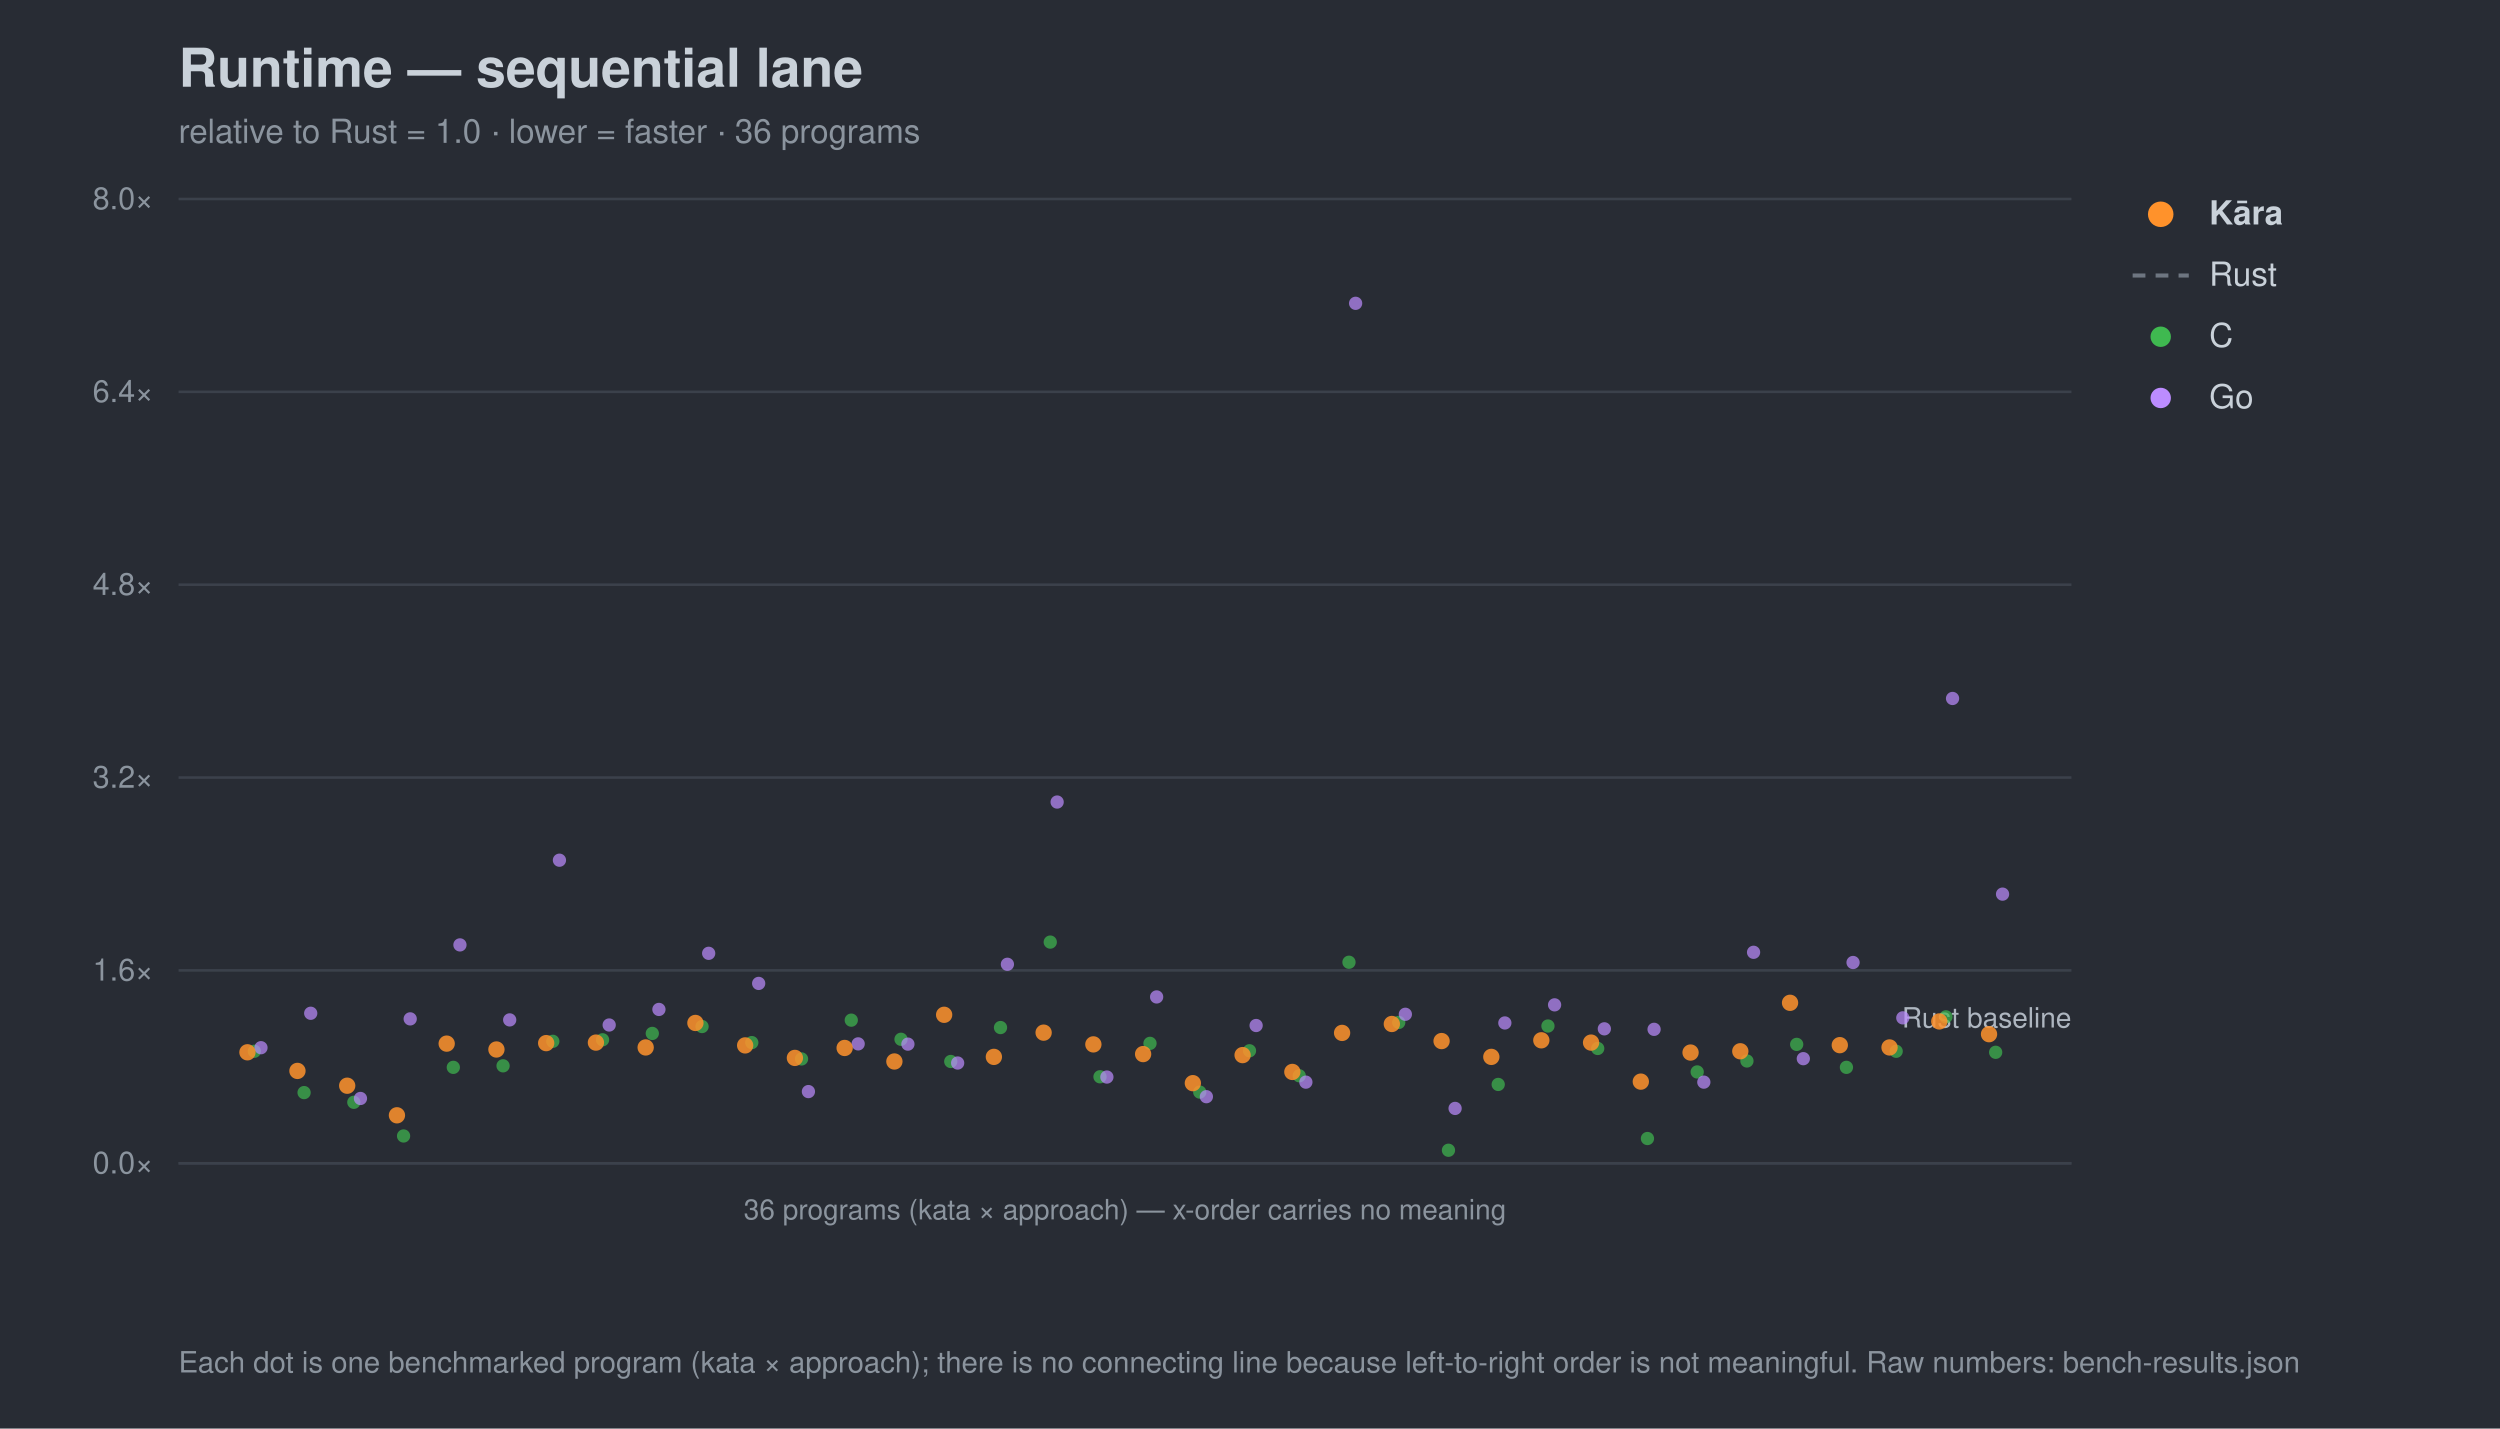
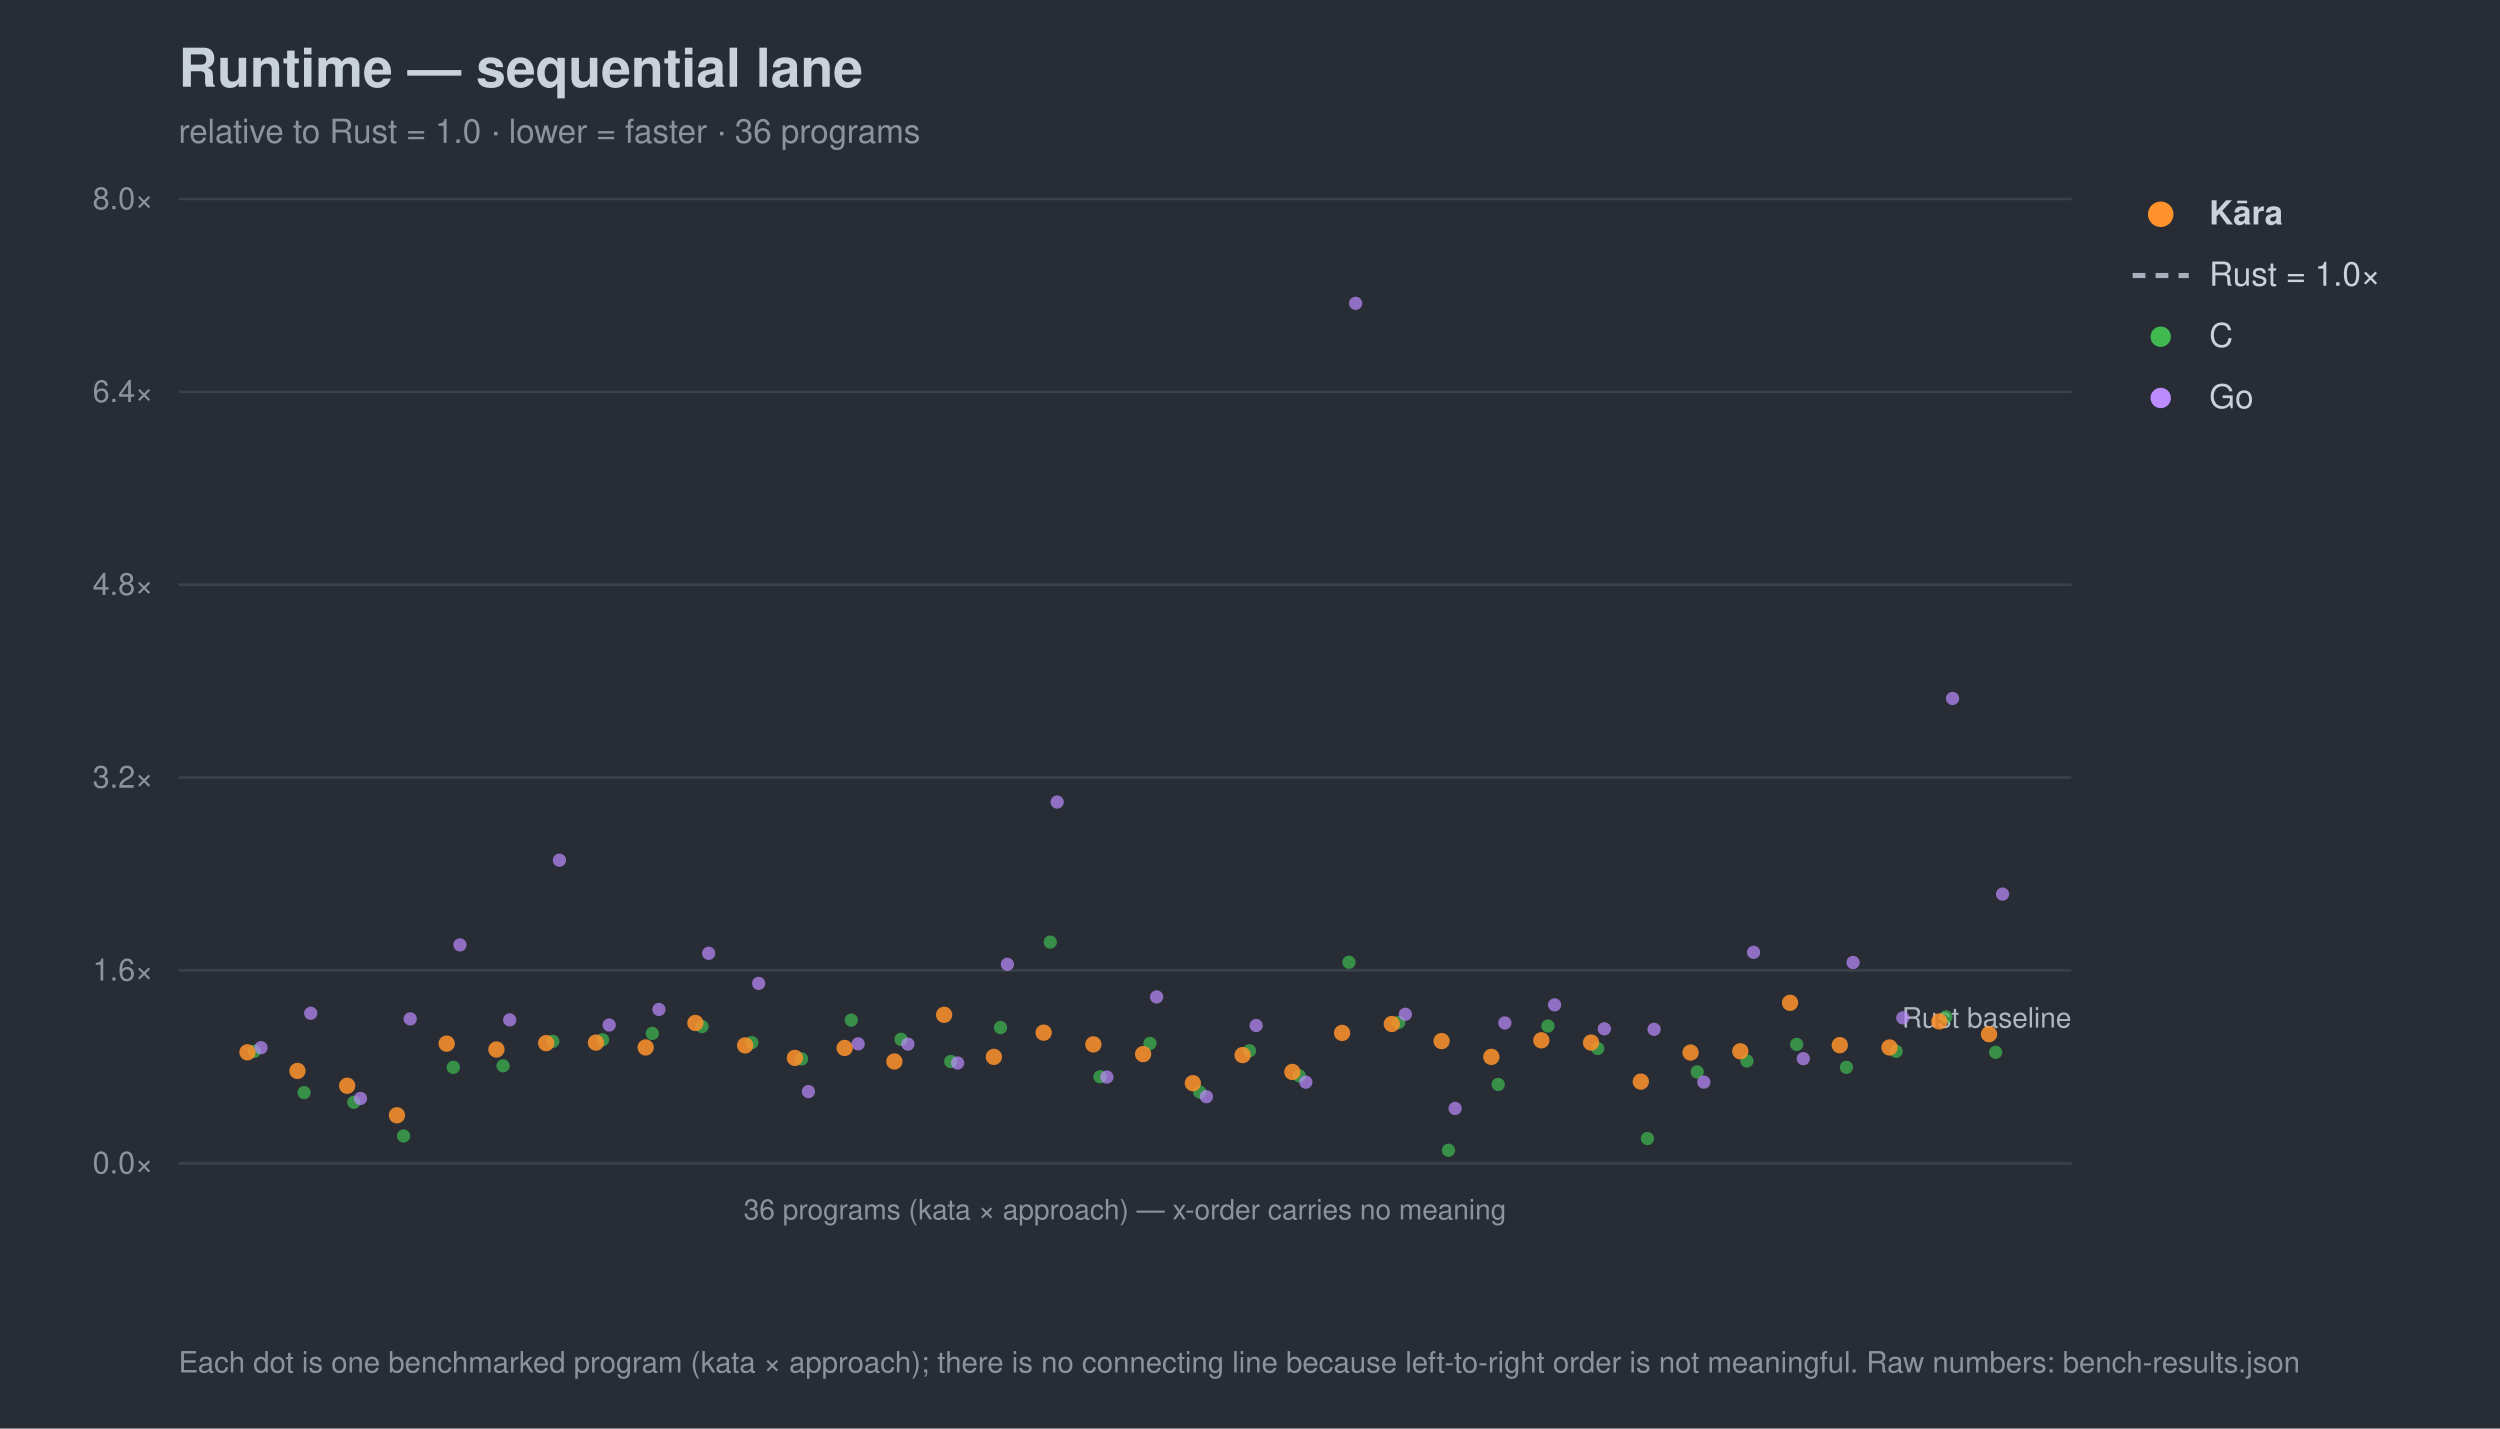
<svg xmlns="http://www.w3.org/2000/svg" width="980" height="560" viewBox="0 0 980 560" font-family="-apple-system,Segoe UI,Helvetica,Arial,sans-serif">
  <rect width="980" height="560" fill="#282c34" />
  <text x="70" y="34" font-size="21" font-weight="700" fill="#c9d1d9">Runtime — sequential lane</text>
  <text x="70" y="56" font-size="13" fill="#8b949e">relative to Rust = 1.0 · lower = faster · 36 programs</text>
  <line x1="70" y1="456.0" x2="812" y2="456.0" stroke="#3b414b" stroke-width="1" />
  <text x="60" y="460.0" font-size="12" text-anchor="end" fill="#8b949e">0.0×</text>
  <line x1="70" y1="380.4" x2="812" y2="380.4" stroke="#3b414b" stroke-width="1" />
  <text x="60" y="384.4" font-size="12" text-anchor="end" fill="#8b949e">1.6×</text>
  <line x1="70" y1="304.8" x2="812" y2="304.8" stroke="#3b414b" stroke-width="1" />
  <text x="60" y="308.8" font-size="12" text-anchor="end" fill="#8b949e">3.2×</text>
  <line x1="70" y1="229.2" x2="812" y2="229.2" stroke="#3b414b" stroke-width="1" />
  <text x="60" y="233.2" font-size="12" text-anchor="end" fill="#8b949e">4.8×</text>
  <line x1="70" y1="153.6" x2="812" y2="153.6" stroke="#3b414b" stroke-width="1" />
  <text x="60" y="157.6" font-size="12" text-anchor="end" fill="#8b949e">6.4×</text>
  <line x1="70" y1="78.0" x2="812" y2="78.0" stroke="#3b414b" stroke-width="1" />
  <text x="60" y="82.0" font-size="12" text-anchor="end" fill="#8b949e">8.0×</text>
  <text x="812" y="402.8" font-size="11" text-anchor="end" fill="#aeb6c0">Rust baseline</text>
  <line x1="70" y1="456" x2="812" y2="456" stroke="#3b414b" />
  <text x="441.0" y="478" font-size="11" text-anchor="middle" fill="#8b949e">36 programs (kata × approach) — x-order carries no meaning</text>
  <circle cx="99.7" cy="412.1" r="2.6" fill="#3fb950" opacity="0.7" />
  <circle cx="119.2" cy="428.3" r="2.6" fill="#3fb950" opacity="0.7" />
  <circle cx="138.7" cy="432.1" r="2.6" fill="#3fb950" opacity="0.7" />
  <circle cx="158.2" cy="445.3" r="2.6" fill="#3fb950" opacity="0.7" />
  <circle cx="177.7" cy="418.4" r="2.6" fill="#3fb950" opacity="0.7" />
  <circle cx="197.2" cy="417.8" r="2.6" fill="#3fb950" opacity="0.7" />
  <circle cx="216.7" cy="408.2" r="2.6" fill="#3fb950" opacity="0.7" />
  <circle cx="236.2" cy="407.6" r="2.6" fill="#3fb950" opacity="0.7" />
  <circle cx="255.7" cy="405.1" r="2.6" fill="#3fb950" opacity="0.7" />
  <circle cx="275.2" cy="402.4" r="2.6" fill="#3fb950" opacity="0.7" />
  <circle cx="294.7" cy="408.7" r="2.6" fill="#3fb950" opacity="0.7" />
  <circle cx="314.2" cy="415.1" r="2.6" fill="#3fb950" opacity="0.7" />
  <circle cx="333.7" cy="399.9" r="2.6" fill="#3fb950" opacity="0.7" />
  <circle cx="353.2" cy="407.4" r="2.6" fill="#3fb950" opacity="0.7" />
  <circle cx="372.7" cy="416.1" r="2.6" fill="#3fb950" opacity="0.7" />
  <circle cx="392.2" cy="402.8" r="2.6" fill="#3fb950" opacity="0.7" />
  <circle cx="411.7" cy="369.3" r="2.6" fill="#3fb950" opacity="0.7" />
  <circle cx="431.2" cy="422.1" r="2.6" fill="#3fb950" opacity="0.7" />
  <circle cx="450.8" cy="409.0" r="2.6" fill="#3fb950" opacity="0.7" />
  <circle cx="470.3" cy="428.1" r="2.6" fill="#3fb950" opacity="0.7" />
  <circle cx="489.8" cy="411.9" r="2.6" fill="#3fb950" opacity="0.7" />
  <circle cx="509.3" cy="421.7" r="2.6" fill="#3fb950" opacity="0.7" />
  <circle cx="528.8" cy="377.2" r="2.6" fill="#3fb950" opacity="0.7" />
  <circle cx="548.3" cy="400.8" r="2.6" fill="#3fb950" opacity="0.7" />
  <circle cx="567.8" cy="450.9" r="2.6" fill="#3fb950" opacity="0.7" />
  <circle cx="587.3" cy="425.1" r="2.6" fill="#3fb950" opacity="0.7" />
  <circle cx="606.8" cy="402.2" r="2.6" fill="#3fb950" opacity="0.7" />
  <circle cx="626.3" cy="411.0" r="2.6" fill="#3fb950" opacity="0.7" />
  <circle cx="645.8" cy="446.3" r="2.6" fill="#3fb950" opacity="0.7" />
  <circle cx="665.3" cy="420.2" r="2.6" fill="#3fb950" opacity="0.7" />
  <circle cx="684.8" cy="415.9" r="2.6" fill="#3fb950" opacity="0.7" />
  <circle cx="704.3" cy="409.4" r="2.6" fill="#3fb950" opacity="0.7" />
  <circle cx="723.8" cy="418.4" r="2.6" fill="#3fb950" opacity="0.7" />
  <circle cx="743.3" cy="412.1" r="2.6" fill="#3fb950" opacity="0.7" />
  <circle cx="762.8" cy="398.6" r="2.6" fill="#3fb950" opacity="0.7" />
  <circle cx="782.3" cy="412.5" r="2.6" fill="#3fb950" opacity="0.7" />
  <circle cx="102.3" cy="410.7" r="2.6" fill="#bc8cff" opacity="0.7" />
  <circle cx="121.8" cy="397.2" r="2.6" fill="#bc8cff" opacity="0.7" />
  <circle cx="141.3" cy="430.6" r="2.6" fill="#bc8cff" opacity="0.7" />
  <circle cx="160.8" cy="399.4" r="2.6" fill="#bc8cff" opacity="0.7" />
  <circle cx="180.3" cy="370.4" r="2.6" fill="#bc8cff" opacity="0.7" />
  <circle cx="199.8" cy="399.8" r="2.6" fill="#bc8cff" opacity="0.7" />
  <circle cx="219.3" cy="337.2" r="2.6" fill="#bc8cff" opacity="0.7" />
  <circle cx="238.8" cy="401.8" r="2.6" fill="#bc8cff" opacity="0.7" />
  <circle cx="258.3" cy="395.7" r="2.6" fill="#bc8cff" opacity="0.7" />
  <circle cx="277.8" cy="373.7" r="2.6" fill="#bc8cff" opacity="0.7" />
  <circle cx="297.4" cy="385.5" r="2.6" fill="#bc8cff" opacity="0.7" />
  <circle cx="316.9" cy="427.9" r="2.6" fill="#bc8cff" opacity="0.7" />
  <circle cx="336.4" cy="409.2" r="2.6" fill="#bc8cff" opacity="0.7" />
  <circle cx="355.9" cy="409.3" r="2.6" fill="#bc8cff" opacity="0.7" />
  <circle cx="375.4" cy="416.7" r="2.6" fill="#bc8cff" opacity="0.7" />
  <circle cx="394.9" cy="378.0" r="2.6" fill="#bc8cff" opacity="0.7" />
  <circle cx="414.4" cy="314.4" r="2.6" fill="#bc8cff" opacity="0.7" />
  <circle cx="433.9" cy="422.2" r="2.6" fill="#bc8cff" opacity="0.7" />
  <circle cx="453.4" cy="390.8" r="2.6" fill="#bc8cff" opacity="0.7" />
  <circle cx="472.9" cy="429.9" r="2.6" fill="#bc8cff" opacity="0.7" />
  <circle cx="492.4" cy="402.0" r="2.6" fill="#bc8cff" opacity="0.7" />
  <circle cx="511.9" cy="424.2" r="2.6" fill="#bc8cff" opacity="0.7" />
  <circle cx="531.4" cy="118.9" r="2.6" fill="#bc8cff" opacity="0.7" />
  <circle cx="550.9" cy="397.6" r="2.6" fill="#bc8cff" opacity="0.7" />
  <circle cx="570.4" cy="434.5" r="2.6" fill="#bc8cff" opacity="0.7" />
  <circle cx="589.9" cy="401.0" r="2.6" fill="#bc8cff" opacity="0.7" />
  <circle cx="609.4" cy="393.9" r="2.6" fill="#bc8cff" opacity="0.7" />
  <circle cx="628.9" cy="403.3" r="2.6" fill="#bc8cff" opacity="0.7" />
  <circle cx="648.4" cy="403.5" r="2.6" fill="#bc8cff" opacity="0.7" />
  <circle cx="667.9" cy="424.2" r="2.6" fill="#bc8cff" opacity="0.7" />
  <circle cx="687.4" cy="373.3" r="2.6" fill="#bc8cff" opacity="0.7" />
  <circle cx="706.9" cy="415.0" r="2.6" fill="#bc8cff" opacity="0.7" />
  <circle cx="726.4" cy="377.3" r="2.6" fill="#bc8cff" opacity="0.7" />
  <circle cx="745.9" cy="399.0" r="2.6" fill="#bc8cff" opacity="0.7" />
  <circle cx="765.4" cy="273.8" r="2.6" fill="#bc8cff" opacity="0.7" />
  <circle cx="785.0" cy="350.5" r="2.6" fill="#bc8cff" opacity="0.7" />
  <circle cx="97.0" cy="412.5" r="3.2" fill="#ff922b" opacity="0.85" />
  <circle cx="116.6" cy="419.8" r="3.2" fill="#ff922b" opacity="0.85" />
  <circle cx="136.1" cy="425.6" r="3.2" fill="#ff922b" opacity="0.85" />
  <circle cx="155.6" cy="437.2" r="3.2" fill="#ff922b" opacity="0.85" />
  <circle cx="175.1" cy="409.1" r="3.2" fill="#ff922b" opacity="0.85" />
  <circle cx="194.6" cy="411.4" r="3.2" fill="#ff922b" opacity="0.85" />
  <circle cx="214.1" cy="408.9" r="3.2" fill="#ff922b" opacity="0.85" />
  <circle cx="233.6" cy="408.7" r="3.2" fill="#ff922b" opacity="0.85" />
  <circle cx="253.1" cy="410.6" r="3.2" fill="#ff922b" opacity="0.85" />
  <circle cx="272.6" cy="401.0" r="3.2" fill="#ff922b" opacity="0.85" />
  <circle cx="292.1" cy="409.8" r="3.2" fill="#ff922b" opacity="0.85" />
  <circle cx="311.6" cy="414.7" r="3.2" fill="#ff922b" opacity="0.85" />
  <circle cx="331.1" cy="410.8" r="3.2" fill="#ff922b" opacity="0.85" />
  <circle cx="350.6" cy="416.1" r="3.2" fill="#ff922b" opacity="0.85" />
  <circle cx="370.1" cy="397.8" r="3.2" fill="#ff922b" opacity="0.85" />
  <circle cx="389.6" cy="414.3" r="3.2" fill="#ff922b" opacity="0.85" />
  <circle cx="409.1" cy="404.8" r="3.2" fill="#ff922b" opacity="0.85" />
  <circle cx="428.6" cy="409.4" r="3.2" fill="#ff922b" opacity="0.85" />
  <circle cx="448.1" cy="413.2" r="3.2" fill="#ff922b" opacity="0.85" />
  <circle cx="467.6" cy="424.6" r="3.2" fill="#ff922b" opacity="0.85" />
  <circle cx="487.1" cy="413.6" r="3.2" fill="#ff922b" opacity="0.85" />
  <circle cx="506.6" cy="420.2" r="3.2" fill="#ff922b" opacity="0.85" />
  <circle cx="526.1" cy="404.9" r="3.2" fill="#ff922b" opacity="0.85" />
  <circle cx="545.6" cy="401.4" r="3.2" fill="#ff922b" opacity="0.85" />
  <circle cx="565.1" cy="408.1" r="3.2" fill="#ff922b" opacity="0.85" />
  <circle cx="584.6" cy="414.3" r="3.2" fill="#ff922b" opacity="0.85" />
  <circle cx="604.2" cy="407.8" r="3.2" fill="#ff922b" opacity="0.85" />
  <circle cx="623.7" cy="408.7" r="3.2" fill="#ff922b" opacity="0.85" />
  <circle cx="643.2" cy="424.0" r="3.2" fill="#ff922b" opacity="0.85" />
  <circle cx="662.7" cy="412.6" r="3.2" fill="#ff922b" opacity="0.85" />
  <circle cx="682.2" cy="412.1" r="3.2" fill="#ff922b" opacity="0.85" />
  <circle cx="701.7" cy="393.1" r="3.2" fill="#ff922b" opacity="0.85" />
  <circle cx="721.2" cy="409.7" r="3.2" fill="#ff922b" opacity="0.85" />
  <circle cx="740.7" cy="410.6" r="3.2" fill="#ff922b" opacity="0.85" />
  <circle cx="760.2" cy="400.4" r="3.2" fill="#ff922b" opacity="0.85" />
  <circle cx="779.7" cy="405.4" r="3.2" fill="#ff922b" opacity="0.85" />
  <circle cx="847" cy="84" r="5" fill="#ff922b" />
  <text x="866" y="88" font-size="13" fill="#c9d1d9" font-weight="700">Kāra</text>
-   <line x1="836" y1="108" x2="858" y2="108" stroke="#6e7681" stroke-width="1.6" stroke-dasharray="5 4" />
-   <text x="866" y="112" font-size="13" fill="#c9d1d9" font-weight="400">Rust</text>
+   <line x1="836" y1="108" x2="858" y2="108" stroke="#a7b0bc" stroke-width="2" stroke-dasharray="5 4" />
+   <text x="866" y="112" font-size="13" fill="#c9d1d9" font-weight="400">Rust = 1.0×</text>
  <circle cx="847" cy="132" r="4" fill="#3fb950" />
  <text x="866" y="136" font-size="13" fill="#c9d1d9" font-weight="400">C</text>
  <circle cx="847" cy="156" r="4" fill="#bc8cff" />
  <text x="866" y="160" font-size="13" fill="#c9d1d9" font-weight="400">Go</text>
  <text x="70" y="538" font-size="11.5" fill="#8b949e">Each dot is one benchmarked program (kata × approach); there is no connecting line because left-to-right order is not meaningful. Raw numbers: bench-results.json</text>
</svg>
